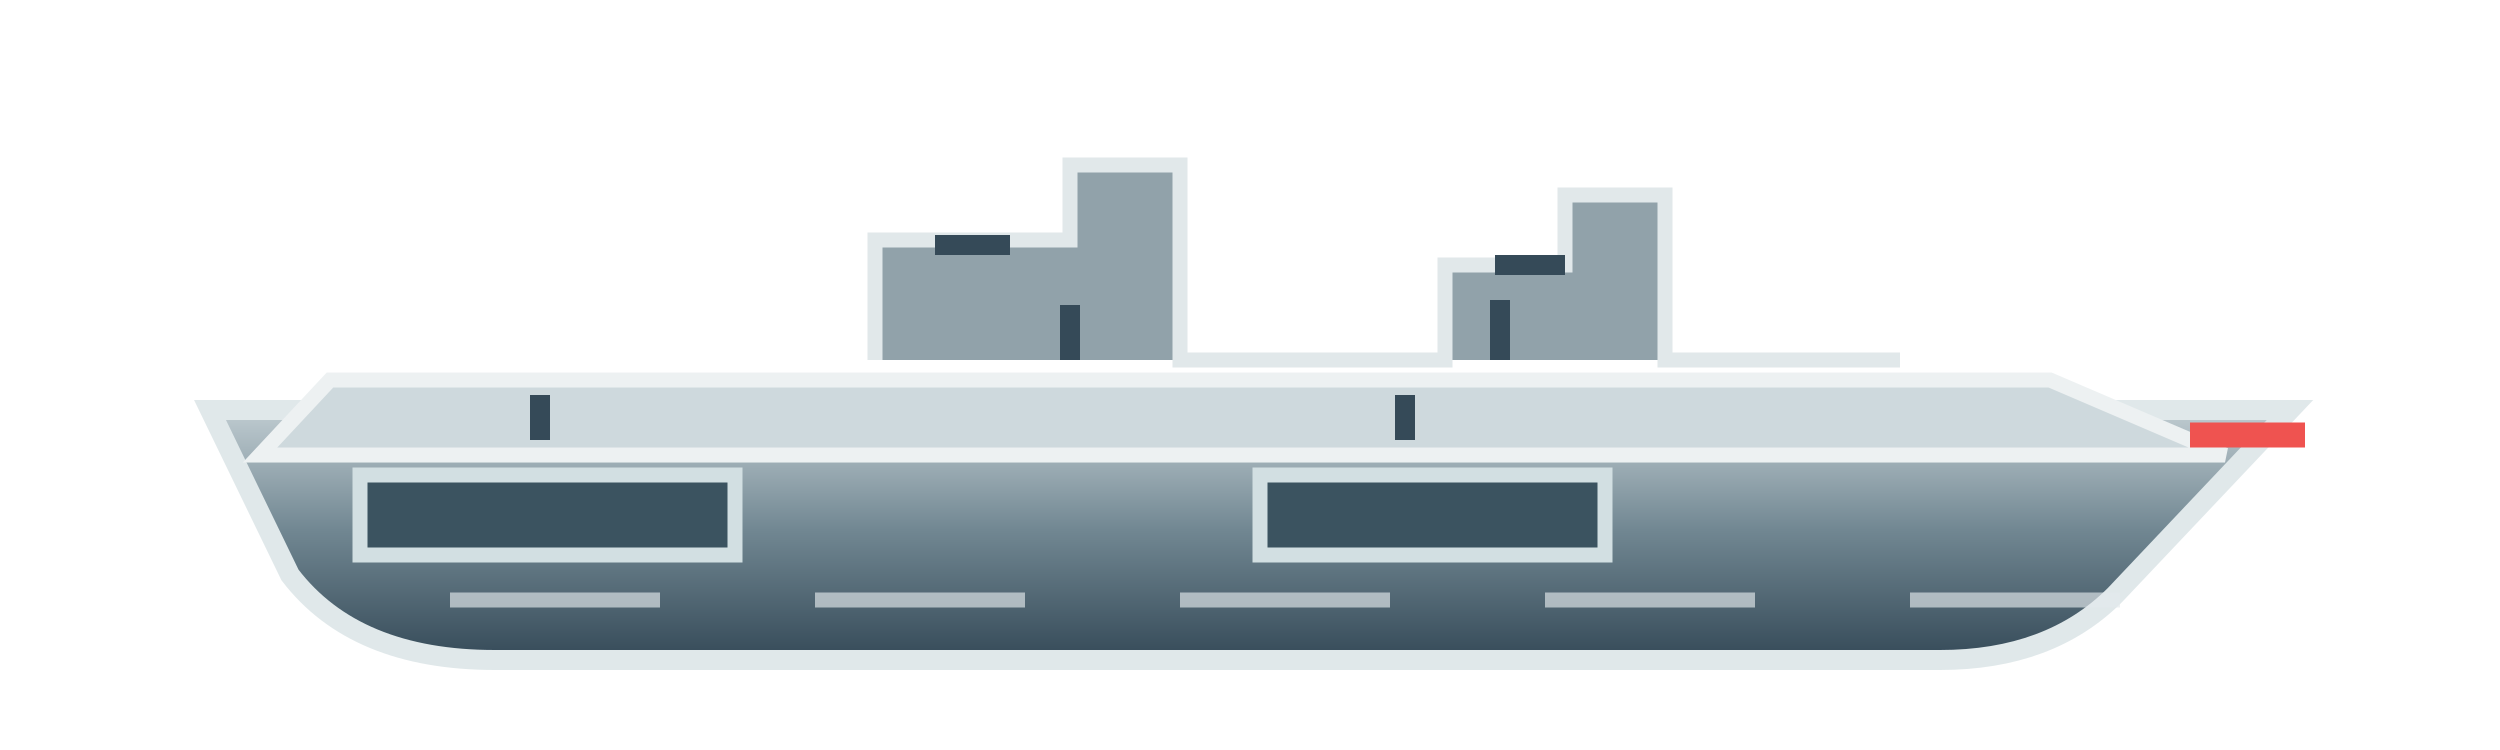
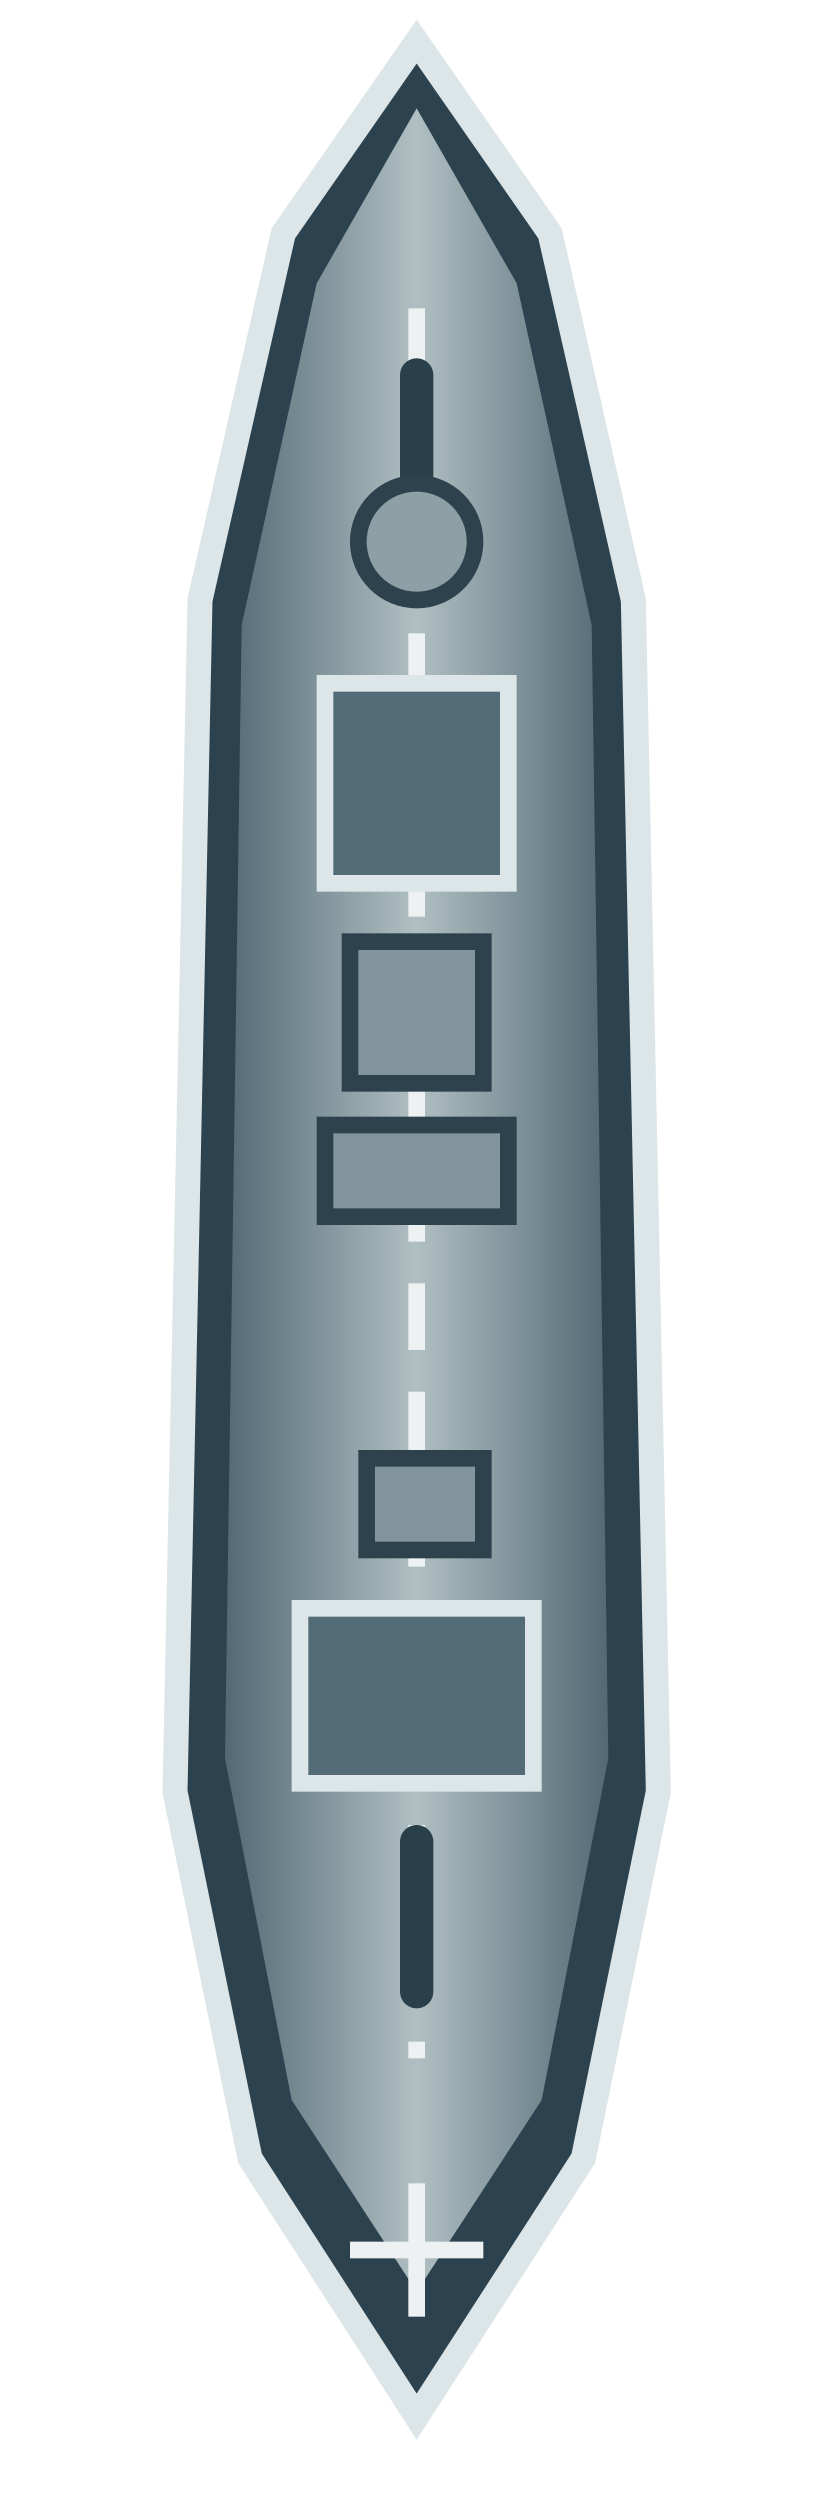
- <svg xmlns="http://www.w3.org/2000/svg" viewBox="0 0 500 150" preserveAspectRatio="none" role="img">
+ <svg xmlns="http://www.w3.org/2000/svg" viewBox="0 0 100 300" role="img">
  <defs>
-     <linearGradient id="hull" x2="0" y2="1">
-       <stop stop-color="#c0ccd1" />
-       <stop offset=".48" stop-color="#718792" />
-       <stop offset="1" stop-color="#354a58" />
+     <linearGradient id="deck" x2="1">
+       <stop stop-color="#526974" />
+       <stop offset=".5" stop-color="#b0bfc2" />
+       <stop offset="1" stop-color="#526974" />
    </linearGradient>
  </defs>
-   <path d="M42 82h416l-35 37q-13 13-35 13H99q-28 0-41-17z" fill="url(#hull)" stroke="#e0e8ea" stroke-width="4" />
-   <path d="M66 76h344l35 15H52z" fill="#ced9dd" stroke="#edf1f2" stroke-width="3" />
-   <path d="M175 72V48h39V33h22v39h53V53h24V39h20v33h47" fill="#91a2aa" stroke="#e1e8ea" stroke-width="3" />
-   <path d="M187 49h15m97 4h14m-99 8v11m86-12v12" stroke="#354a58" stroke-width="4" />
-   <path d="M72 95h75v16H72zm180 0h69v16h-69z" fill="#3b5360" stroke="#d2dfe2" stroke-width="3" />
-   <path d="M108 88v-9m173 9v-9" stroke="#354a58" stroke-width="4" />
-   <path d="M90 120h42m31 0h42m31 0h42m31 0h42m31 0h42" stroke="#e3eaec" stroke-width="3" opacity=".65" />
-   <path d="M438 87h23" stroke="#ef5350" stroke-width="5" />
+   <path d="M50 5 66 28l10 44 3 143-9 44-20 31-20-31-9-44 3-143 10-44z" fill="#2c424e" stroke="#dce5e7" stroke-width="3" />
+   <path d="M50 13 62 34l9 41 2 136-8 41-15 23-15-23-8-41 2-136 9-41z" fill="url(#deck)" />
+   <path d="M50 37v210" stroke="#edf1f2" stroke-width="2" stroke-dasharray="8 5" />
+   <path d="M39 82h22v24H39zm-3 111h28v21H36z" fill="#536b76" stroke="#dce5e7" stroke-width="2" />
+   <path d="M42 113h16v17H42zm-3 22h22v11H39zm5 51h14v-11H44z" fill="#82959c" stroke="#2d424d" stroke-width="2" />
+   <path d="M50 66V45m0 176v18" stroke="#293f4a" stroke-width="4" stroke-linecap="round" />
+   <circle cx="50" cy="65" r="7" fill="#8da0a6" stroke="#2d424d" stroke-width="2" />
+   <path d="M42 270h16m-8-8v16" stroke="#edf1f2" stroke-width="2" />
</svg>
